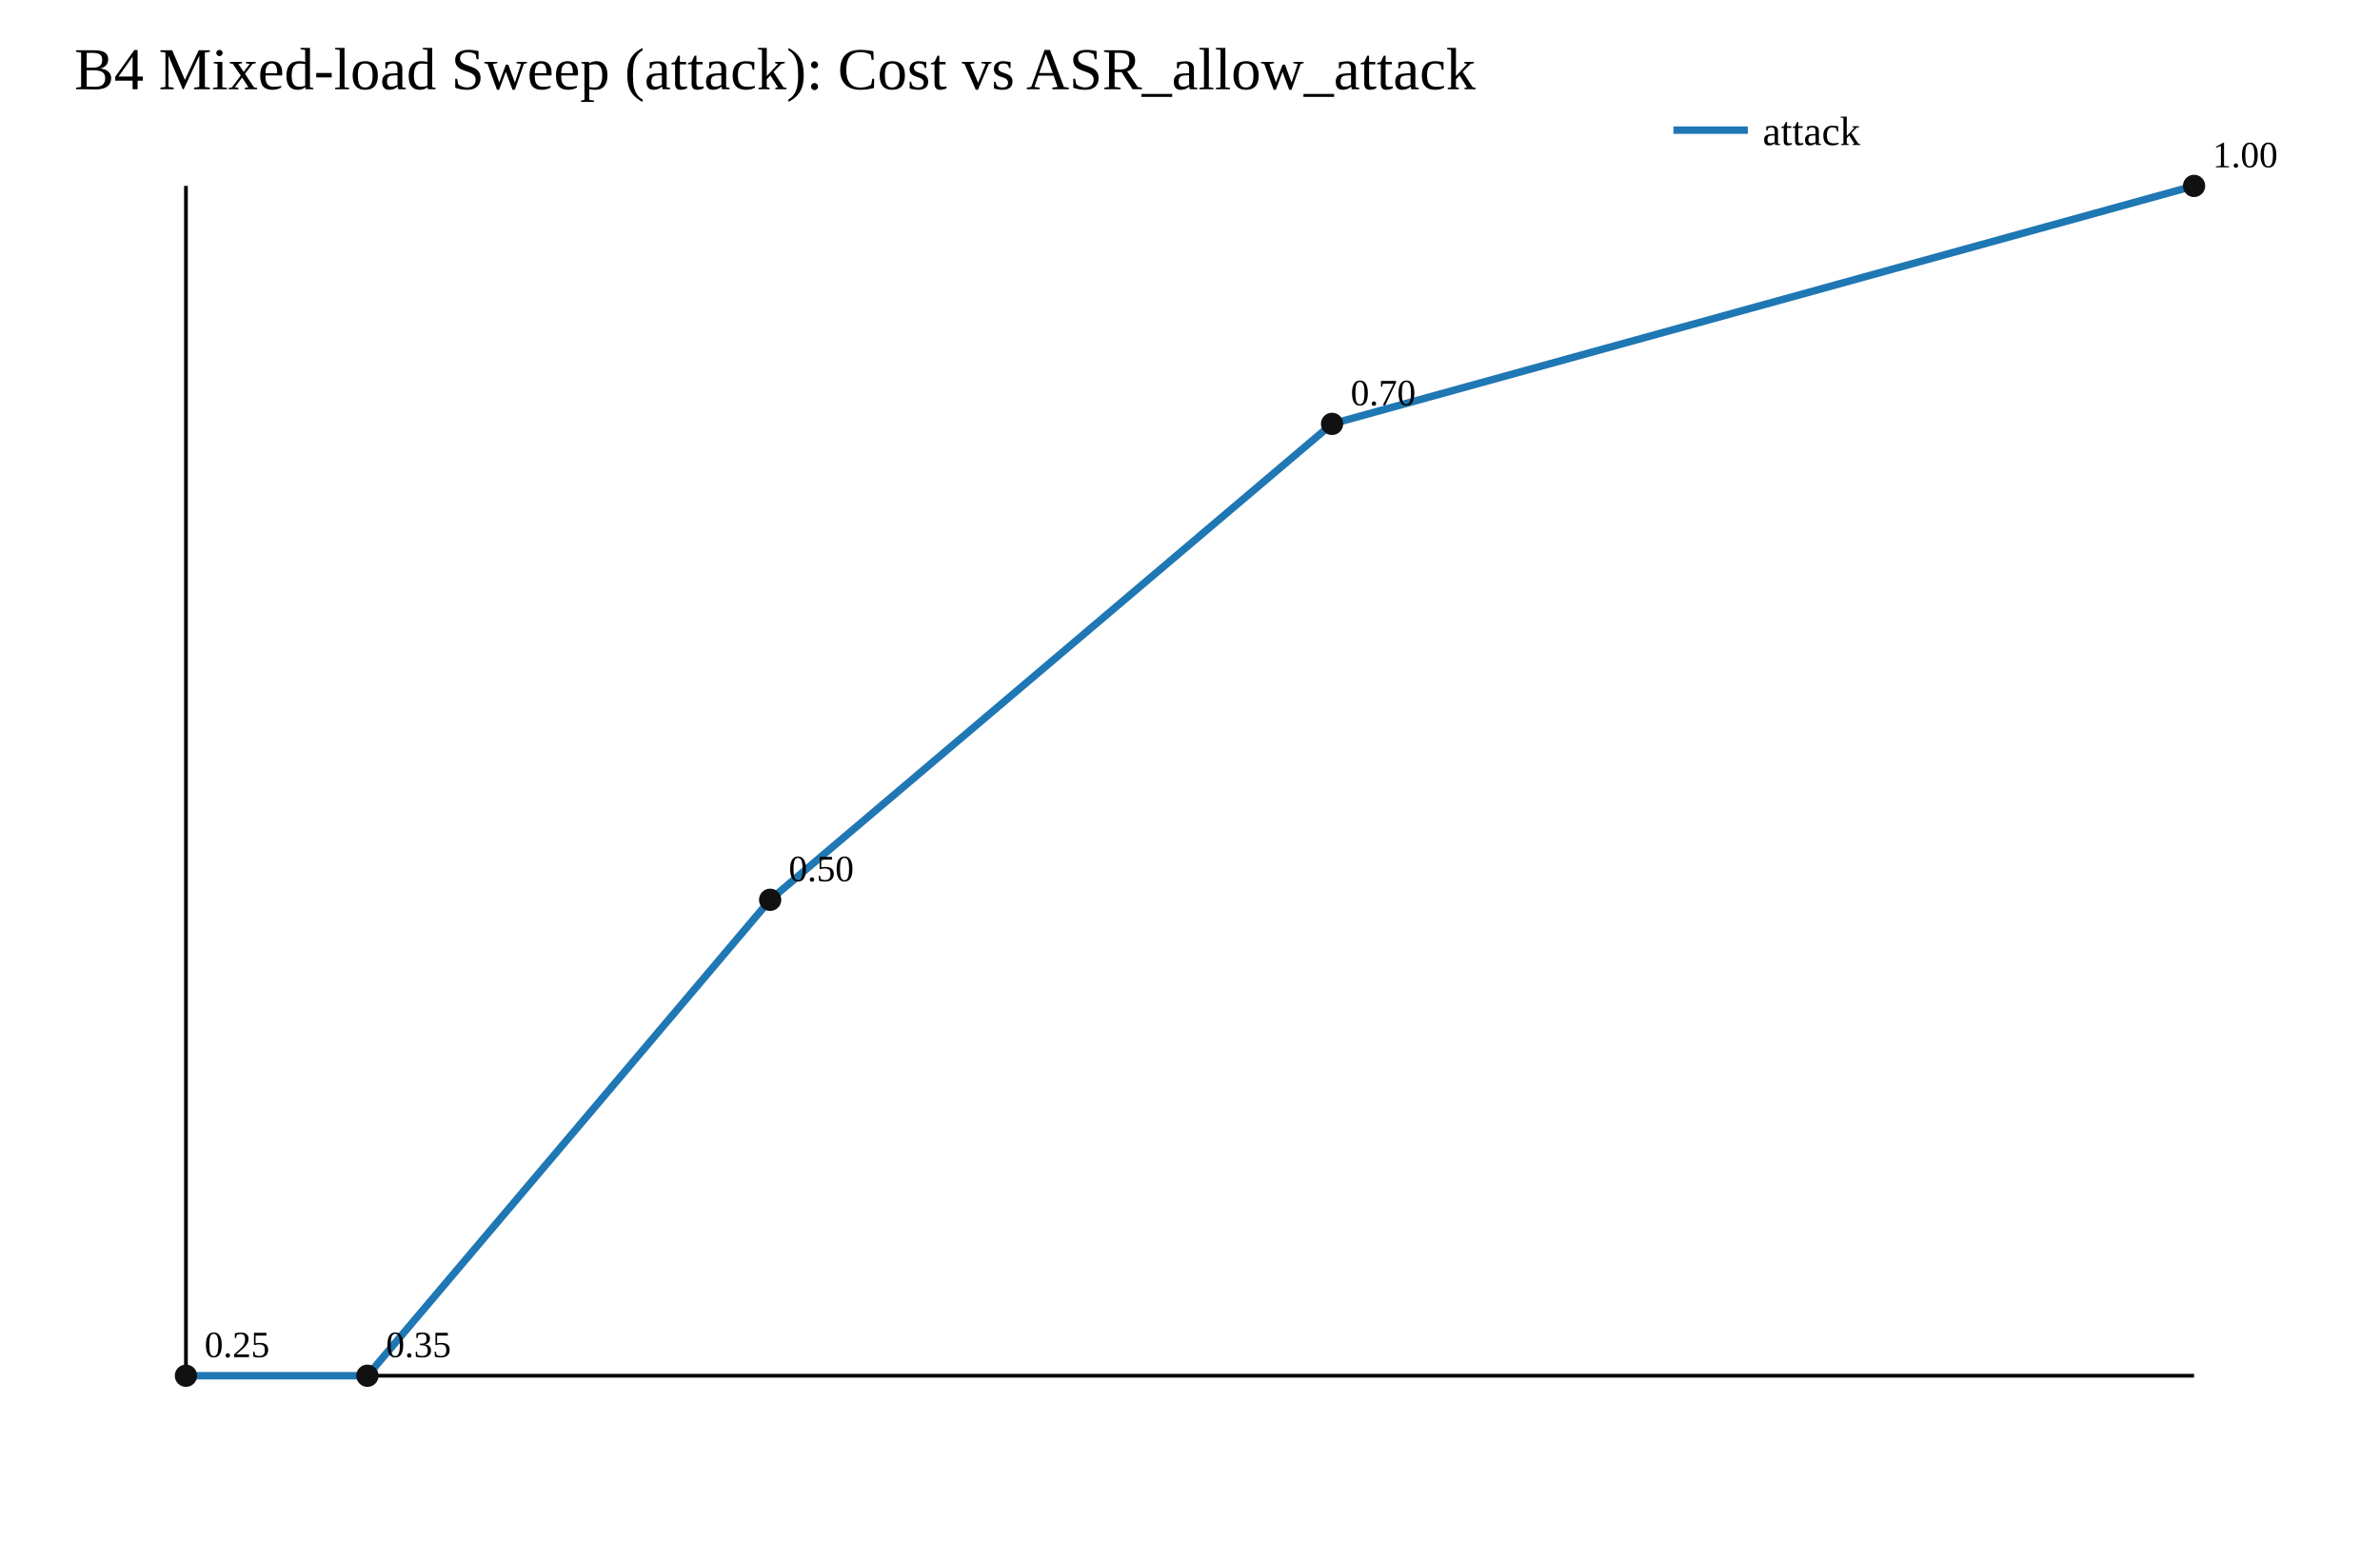
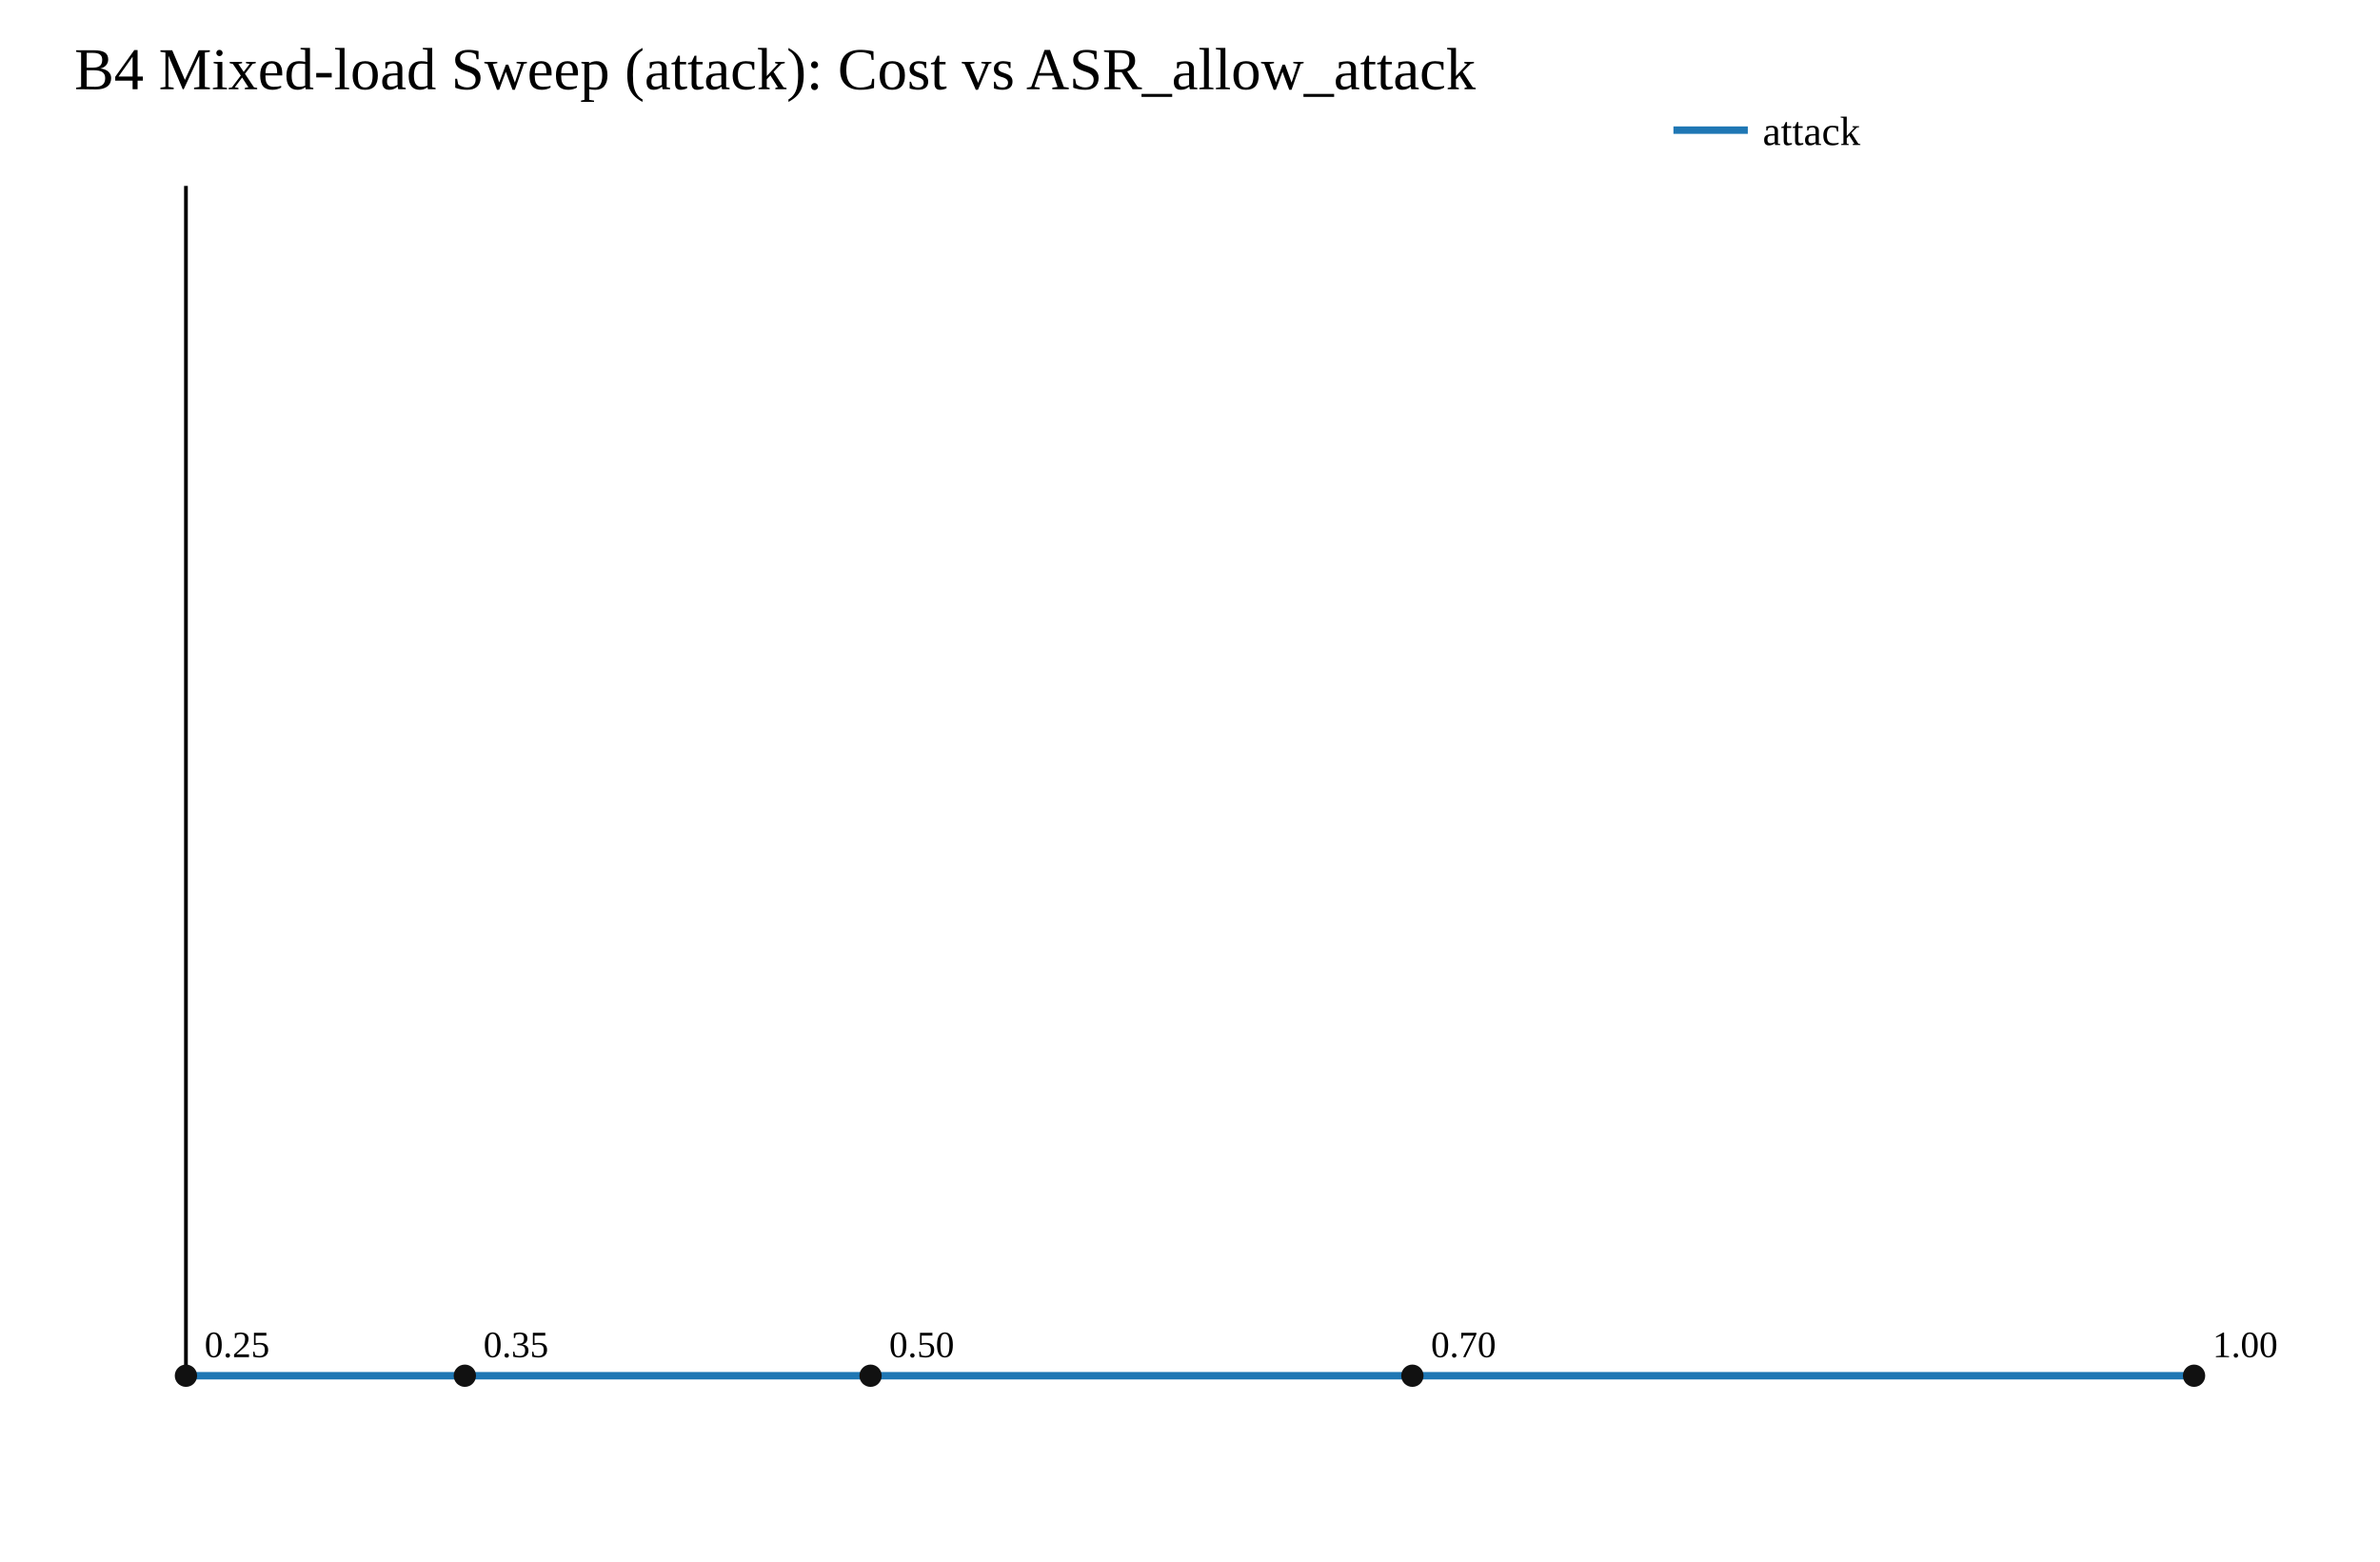
<svg xmlns="http://www.w3.org/2000/svg" width="640" height="420">
  <text x="20" y="24" font-size="16">B4 Mixed-load Sweep (attack): Cost vs ASR_allow_attack</text>
  <line x1="50" y1="370" x2="590" y2="370" stroke="black" />
  <line x1="50" y1="370" x2="50" y2="50" stroke="black" />
-   <polyline fill="none" stroke="#1f77b4" stroke-width="2" points="590.0,50.0 358.2,114.0 207.1,242.0 98.8,370.0 50.0,370.0" />
+   <polyline fill="none" stroke="#1f77b4" stroke-width="2" points="590.0,370.0 379.8,370.0 234.1,370.0 125.0,370.0 50.0,370.0" />
  <line x1="450" y1="35" x2="470" y2="35" stroke="#1f77b4" stroke-width="2" />
  <text x="474" y="39" font-size="11">attack</text>
-   <circle cx="590.0" cy="50.0" r="3" fill="#111" />
-   <text x="595.0" y="45.0" font-size="10">1.00</text>
-   <circle cx="358.2" cy="114.0" r="3" fill="#111" />
-   <text x="363.2" y="109.0" font-size="10">0.70</text>
-   <circle cx="207.1" cy="242.0" r="3" fill="#111" />
-   <text x="212.1" y="237.0" font-size="10">0.50</text>
-   <circle cx="98.8" cy="370.0" r="3" fill="#111" />
-   <text x="103.8" y="365.0" font-size="10">0.35</text>
+   <circle cx="590.0" cy="370.0" r="3" fill="#111" />
+   <text x="595.0" y="365.0" font-size="10">1.00</text>
+   <circle cx="379.8" cy="370.0" r="3" fill="#111" />
+   <text x="384.8" y="365.0" font-size="10">0.70</text>
+   <circle cx="234.1" cy="370.0" r="3" fill="#111" />
+   <text x="239.1" y="365.0" font-size="10">0.50</text>
+   <circle cx="125.0" cy="370.0" r="3" fill="#111" />
+   <text x="130.0" y="365.0" font-size="10">0.35</text>
  <circle cx="50.0" cy="370.0" r="3" fill="#111" />
  <text x="55.0" y="365.0" font-size="10">0.25</text>
</svg>
